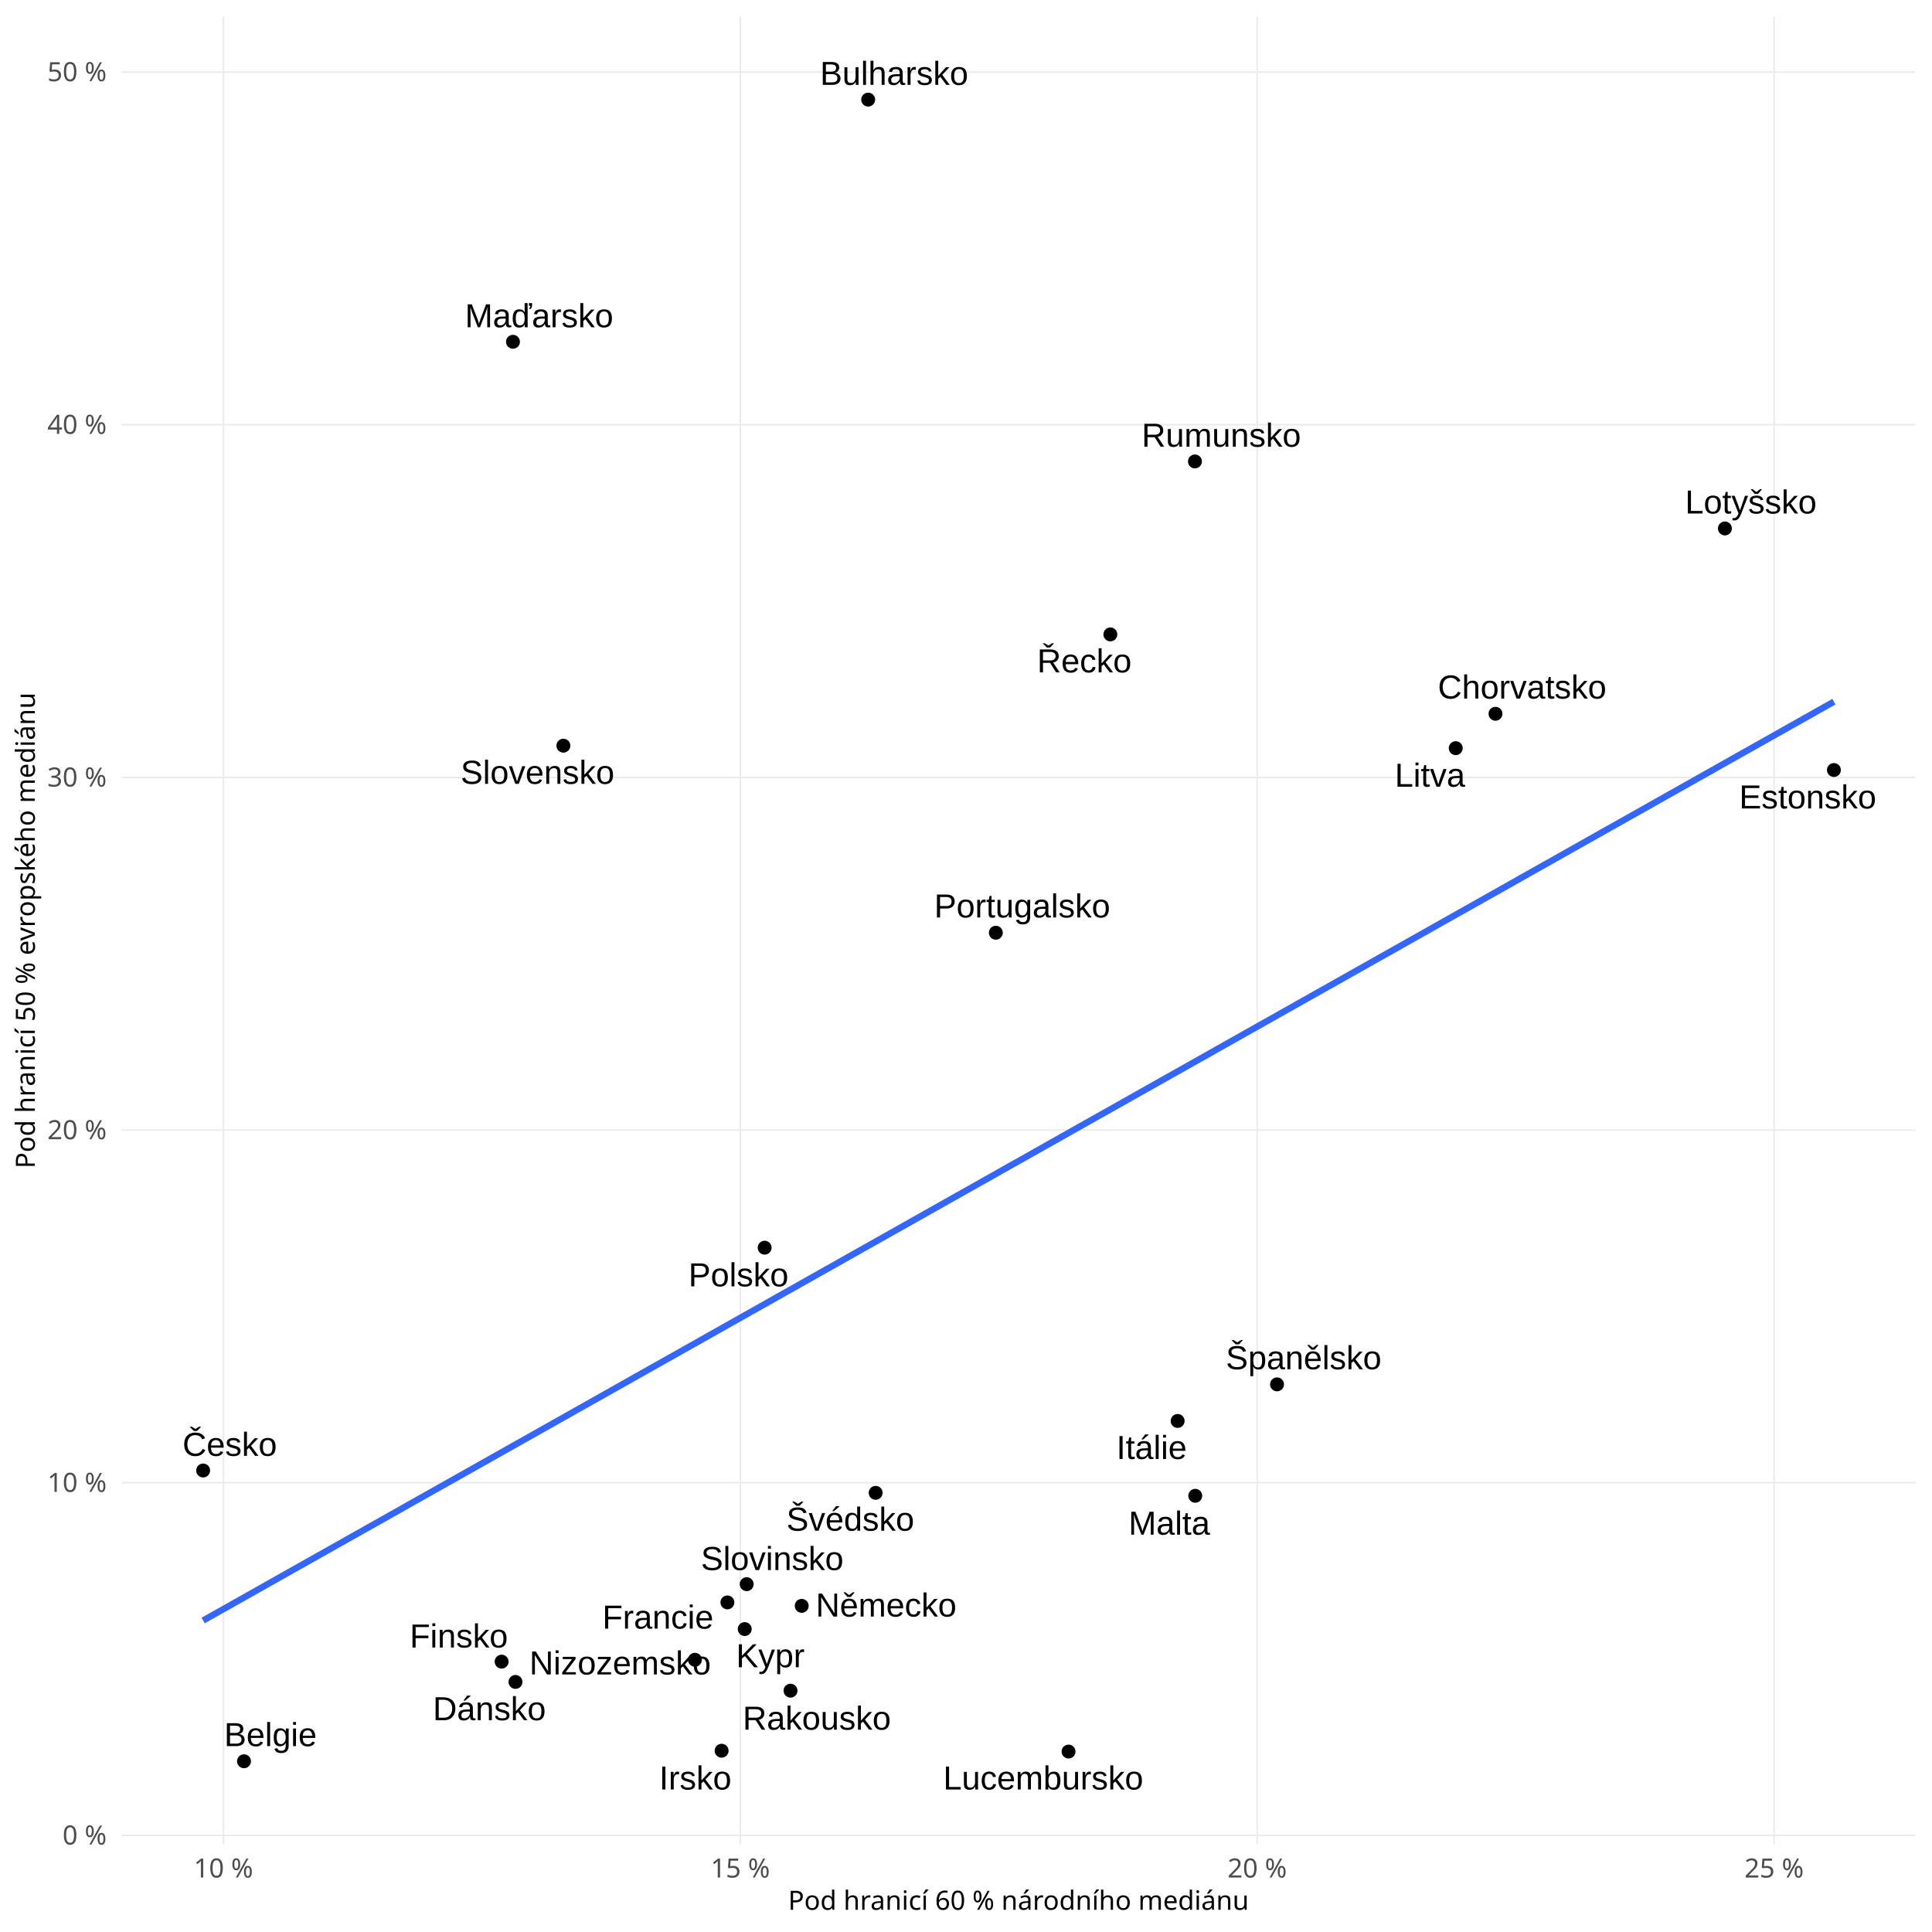
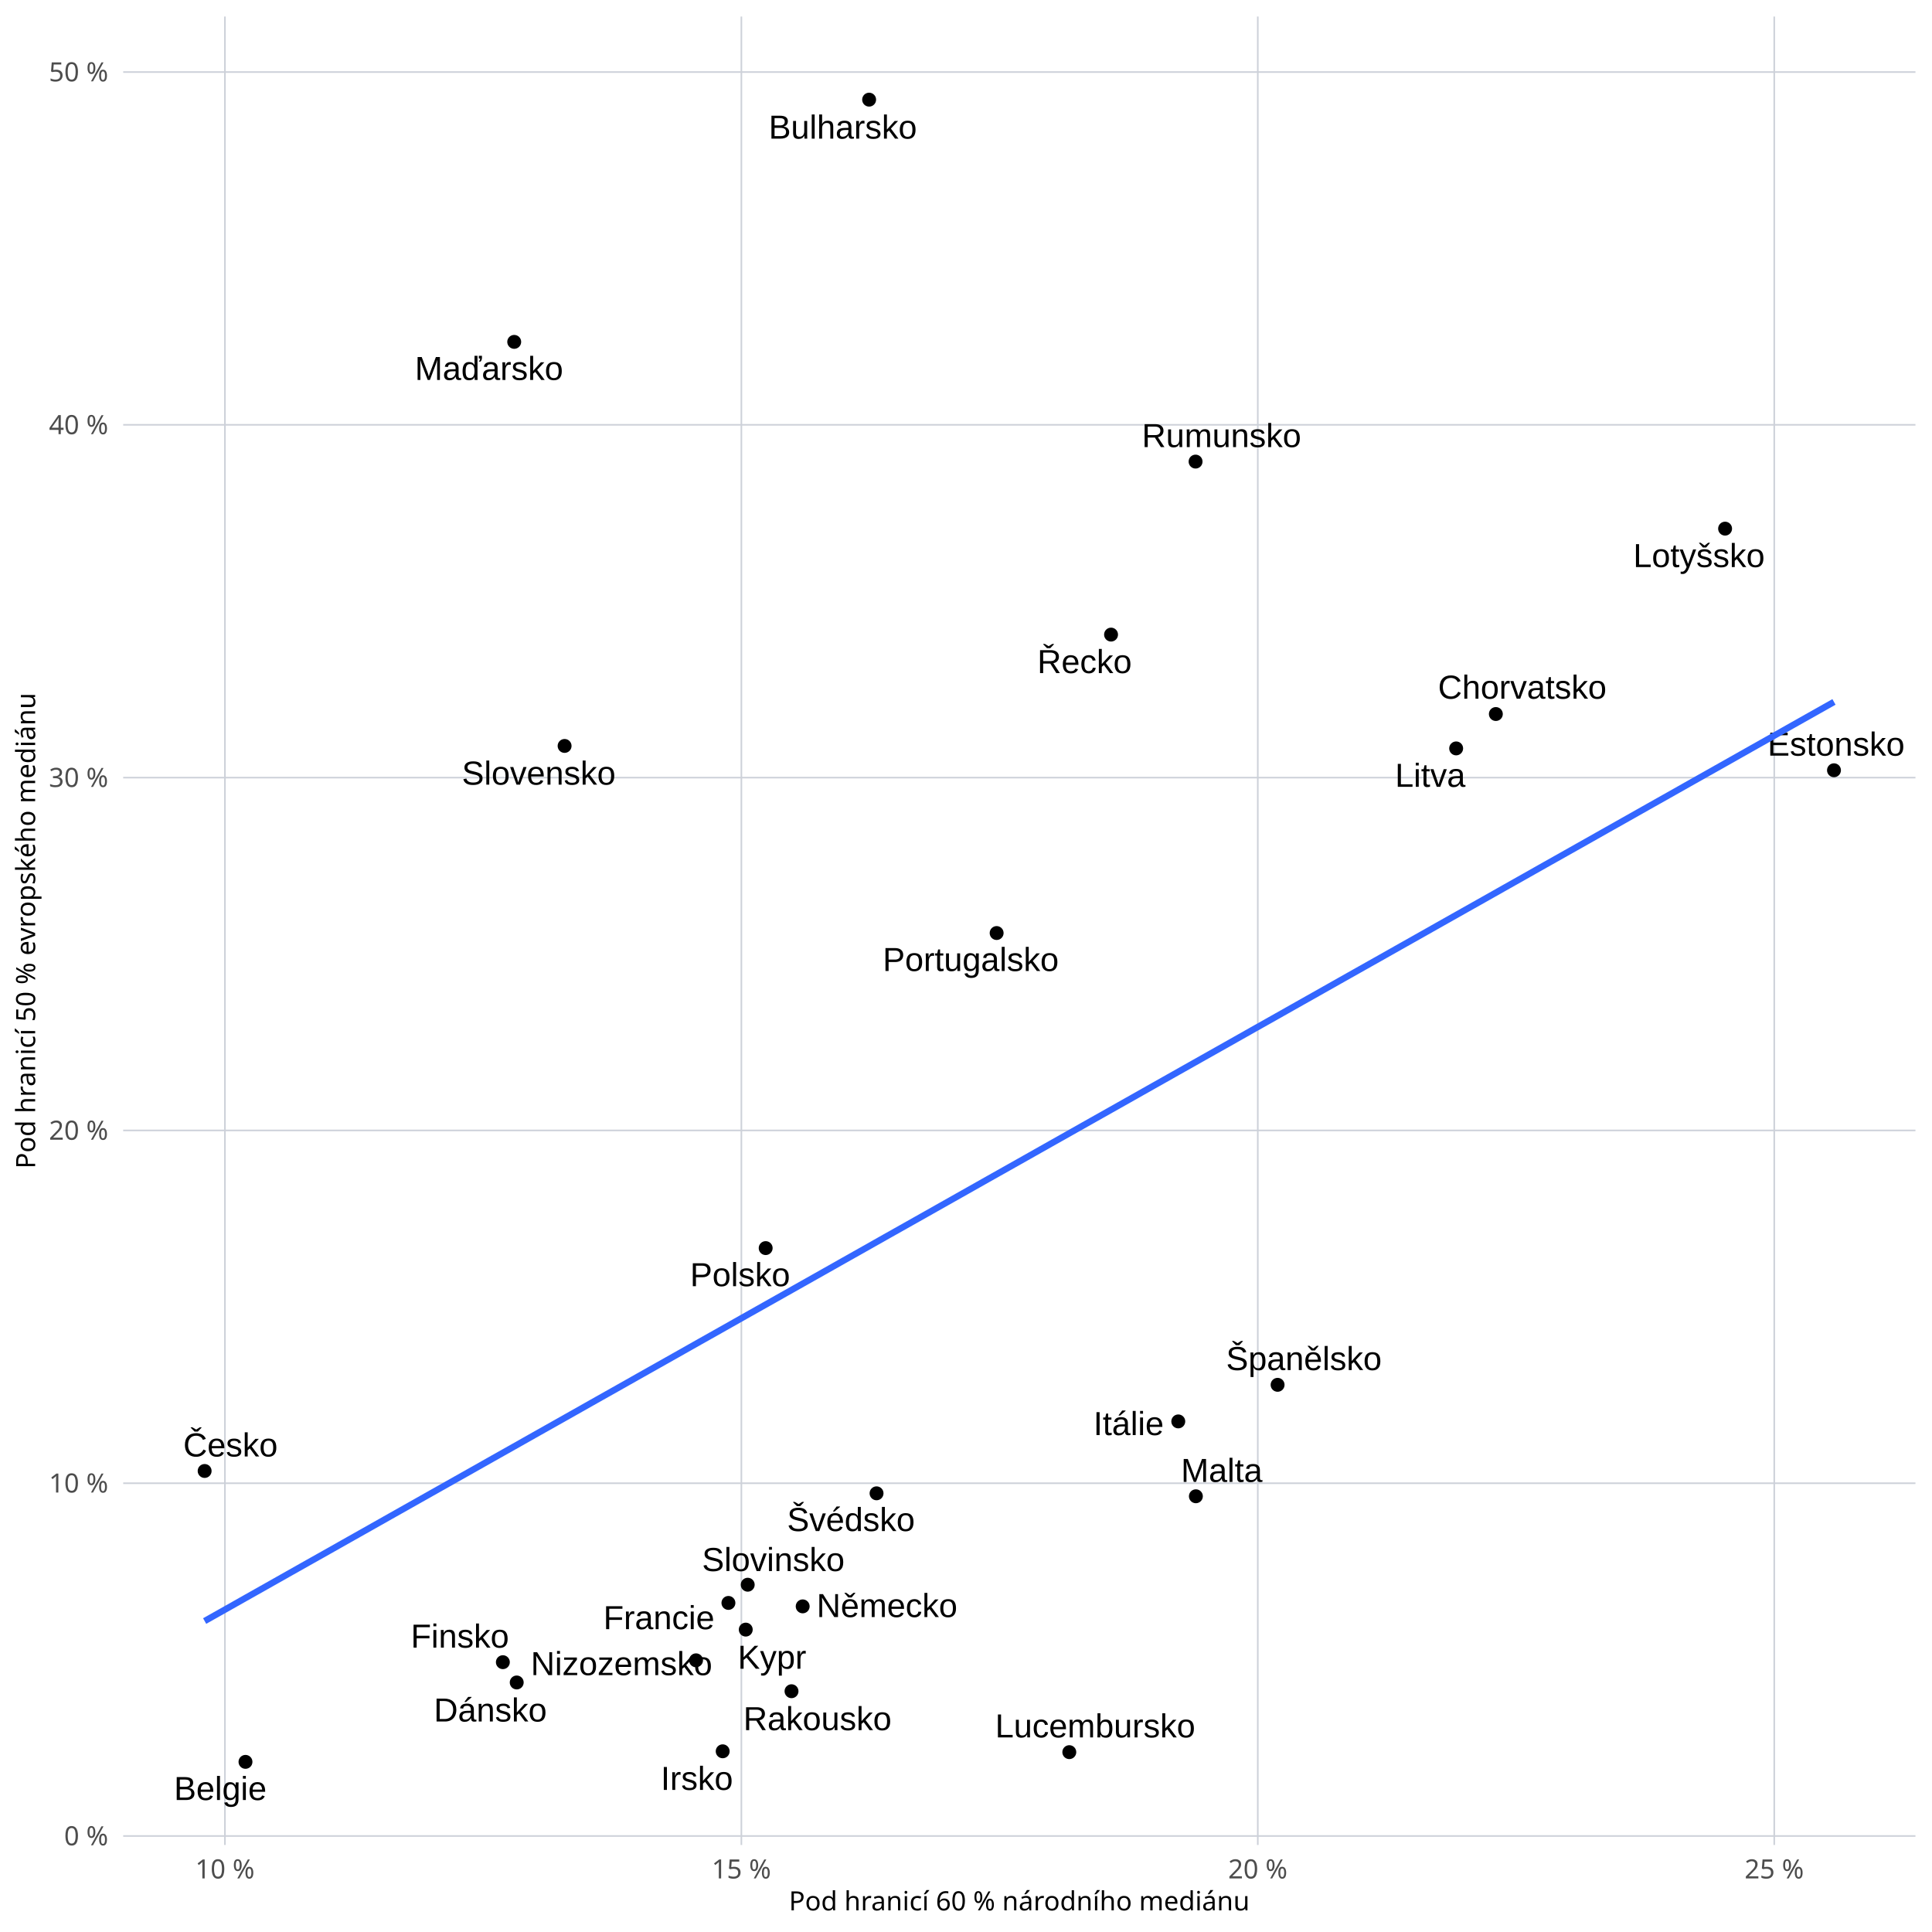
<svg xmlns="http://www.w3.org/2000/svg" class="svglite" width="640.00pt" height="640.00pt" viewBox="0 0 640.00 640.00">
  <defs>
    <style type="text/css">
    .svglite line, .svglite polyline, .svglite polygon, .svglite path, .svglite rect, .svglite circle {
      fill: none;
      stroke: #000000;
      stroke-linecap: round;
      stroke-linejoin: round;
      stroke-miterlimit: 10.00;
    }
    .svglite text {
      white-space: pre;
    }
  </style>
  </defs>
  <rect width="100%" height="100%" style="stroke: none; fill: #FFFFFF;" />
  <defs>
    <clipPath id="cpMC4wMHw2NDAuMDB8MC4wMHw2NDAuMDA=">
      <rect x="0.00" y="0.00" width="640.00" height="640.00" />
    </clipPath>
  </defs>
  <g clip-path="url(#cpMC4wMHw2NDAuMDB8MC4wMHw2NDAuMDA=)">
</g>
  <defs>
-     <clipPath id="cpNDAuMjh8NjM0LjUyfDUuNDh8NjEwLjk3">
-       <rect x="40.28" y="5.48" width="594.24" height="605.49" />
+     <clipPath id="cpNDAuODF8NjM0LjUyfDUuNDh8NjExLjE3">
+       <rect x="40.81" y="5.48" width="593.71" height="605.69" />
    </clipPath>
  </defs>
-   <g clip-path="url(#cpNDAuMjh8NjM0LjUyfDUuNDh8NjEwLjk3)">
-     <polyline points="40.28,608.00 634.52,608.00 " style="stroke-width: 0.53; stroke: #EBEBEB; stroke-linecap: butt;" />
-     <polyline points="40.28,491.17 634.52,491.17 " style="stroke-width: 0.53; stroke: #EBEBEB; stroke-linecap: butt;" />
-     <polyline points="40.28,374.35 634.52,374.35 " style="stroke-width: 0.53; stroke: #EBEBEB; stroke-linecap: butt;" />
-     <polyline points="40.28,257.52 634.52,257.52 " style="stroke-width: 0.53; stroke: #EBEBEB; stroke-linecap: butt;" />
-     <polyline points="40.28,140.69 634.52,140.69 " style="stroke-width: 0.53; stroke: #EBEBEB; stroke-linecap: butt;" />
-     <polyline points="40.28,23.86 634.52,23.86 " style="stroke-width: 0.53; stroke: #EBEBEB; stroke-linecap: butt;" />
-     <polyline points="74.02,610.97 74.02,5.48 " style="stroke-width: 0.53; stroke: #EBEBEB; stroke-linecap: butt;" />
-     <polyline points="245.24,610.97 245.24,5.48 " style="stroke-width: 0.53; stroke: #EBEBEB; stroke-linecap: butt;" />
-     <polyline points="416.47,610.97 416.47,5.48 " style="stroke-width: 0.53; stroke: #EBEBEB; stroke-linecap: butt;" />
-     <polyline points="587.70,610.97 587.70,5.48 " style="stroke-width: 0.53; stroke: #EBEBEB; stroke-linecap: butt;" />
-     <circle cx="287.60" cy="33.00" r="1.95" style="stroke-width: 0.71; fill: #000000;" />
-     <circle cx="169.93" cy="113.22" r="1.95" style="stroke-width: 0.71; fill: #000000;" />
-     <circle cx="186.63" cy="247.02" r="1.95" style="stroke-width: 0.71; fill: #000000;" />
-     <circle cx="367.82" cy="210.15" r="1.95" style="stroke-width: 0.71; fill: #000000;" />
-     <circle cx="395.84" cy="152.86" r="1.95" style="stroke-width: 0.71; fill: #000000;" />
-     <circle cx="495.40" cy="236.45" r="1.95" style="stroke-width: 0.71; fill: #000000;" />
-     <circle cx="571.40" cy="175.06" r="1.95" style="stroke-width: 0.71; fill: #000000;" />
-     <circle cx="482.23" cy="247.84" r="1.95" style="stroke-width: 0.71; fill: #000000;" />
-     <circle cx="329.88" cy="308.98" r="1.95" style="stroke-width: 0.71; fill: #000000;" />
-     <circle cx="607.51" cy="255.08" r="1.95" style="stroke-width: 0.71; fill: #000000;" />
-     <circle cx="253.30" cy="413.31" r="1.95" style="stroke-width: 0.71; fill: #000000;" />
-     <circle cx="67.29" cy="487.12" r="1.95" style="stroke-width: 0.71; fill: #000000;" />
-     <circle cx="395.94" cy="495.50" r="1.95" style="stroke-width: 0.71; fill: #000000;" />
-     <circle cx="246.70" cy="539.65" r="1.95" style="stroke-width: 0.71; fill: #000000;" />
-     <circle cx="423.03" cy="458.59" r="1.95" style="stroke-width: 0.71; fill: #000000;" />
-     <circle cx="247.35" cy="524.78" r="1.95" style="stroke-width: 0.71; fill: #000000;" />
-     <circle cx="390.11" cy="470.71" r="1.95" style="stroke-width: 0.71; fill: #000000;" />
-     <circle cx="240.96" cy="530.82" r="1.95" style="stroke-width: 0.71; fill: #000000;" />
-     <circle cx="265.58" cy="531.96" r="1.95" style="stroke-width: 0.71; fill: #000000;" />
-     <circle cx="290.07" cy="494.52" r="1.95" style="stroke-width: 0.71; fill: #000000;" />
-     <circle cx="170.76" cy="557.16" r="1.95" style="stroke-width: 0.71; fill: #000000;" />
-     <circle cx="80.83" cy="583.44" r="1.95" style="stroke-width: 0.71; fill: #000000;" />
-     <circle cx="230.21" cy="549.82" r="1.95" style="stroke-width: 0.71; fill: #000000;" />
-     <circle cx="166.17" cy="550.44" r="1.95" style="stroke-width: 0.71; fill: #000000;" />
-     <circle cx="239.05" cy="579.95" r="1.95" style="stroke-width: 0.71; fill: #000000;" />
-     <circle cx="261.87" cy="560.06" r="1.95" style="stroke-width: 0.71; fill: #000000;" />
-     <circle cx="353.97" cy="580.23" r="1.95" style="stroke-width: 0.71; fill: #000000;" />
-     <text x="296.20" y="28.12" text-anchor="middle" style="font-size: 11.04px; font-family: &quot;Arial&quot;;" textLength="49.05px" lengthAdjust="spacingAndGlyphs">Bulharsko</text>
-     <text x="178.60" y="108.41" text-anchor="middle" style="font-size: 11.04px; font-family: &quot;Arial&quot;;" textLength="49.57px" lengthAdjust="spacingAndGlyphs">Maďarsko</text>
-     <text x="178.05" y="259.66" text-anchor="middle" style="font-size: 11.04px; font-family: &quot;Arial&quot;;" textLength="50.89px" lengthAdjust="spacingAndGlyphs">Slovensko</text>
-     <text x="359.21" y="222.74" text-anchor="middle" style="font-size: 11.04px; font-family: &quot;Arial&quot;;" textLength="31.26px" lengthAdjust="spacingAndGlyphs">Řecko</text>
-     <text x="404.57" y="147.98" text-anchor="middle" style="font-size: 11.04px; font-family: &quot;Arial&quot;;" textLength="52.72px" lengthAdjust="spacingAndGlyphs">Rumunsko</text>
-     <text x="504.22" y="231.41" text-anchor="middle" style="font-size: 11.04px; font-family: &quot;Arial&quot;;" textLength="55.79px" lengthAdjust="spacingAndGlyphs">Chorvatsko</text>
-     <text x="580.00" y="170.10" text-anchor="middle" style="font-size: 11.04px; font-family: &quot;Arial&quot;;" textLength="43.53px" lengthAdjust="spacingAndGlyphs">Lotyšsko</text>
-     <text x="473.70" y="260.60" text-anchor="middle" style="font-size: 11.04px; font-family: &quot;Arial&quot;;" textLength="23.30px" lengthAdjust="spacingAndGlyphs">Litva</text>
-     <text x="338.62" y="303.92" text-anchor="middle" style="font-size: 11.04px; font-family: &quot;Arial&quot;;" textLength="58.25px" lengthAdjust="spacingAndGlyphs">Portugalsko</text>
-     <text x="598.84" y="267.81" text-anchor="middle" style="font-size: 11.04px; font-family: &quot;Arial&quot;;" textLength="45.37px" lengthAdjust="spacingAndGlyphs">Estonsko</text>
-     <text x="244.63" y="426.12" text-anchor="middle" style="font-size: 11.04px; font-family: &quot;Arial&quot;;" textLength="33.11px" lengthAdjust="spacingAndGlyphs">Polsko</text>
-     <text x="76.10" y="482.27" text-anchor="middle" style="font-size: 11.04px; font-family: &quot;Arial&quot;;" textLength="31.26px" lengthAdjust="spacingAndGlyphs">Česko</text>
-     <text x="387.34" y="508.38" text-anchor="middle" style="font-size: 11.04px; font-family: &quot;Arial&quot;;" textLength="26.97px" lengthAdjust="spacingAndGlyphs">Malta</text>
-     <text x="255.19" y="552.29" text-anchor="middle" style="font-size: 11.04px; font-family: &quot;Arial&quot;;" textLength="22.68px" lengthAdjust="spacingAndGlyphs">Kypr</text>
-     <text x="431.85" y="453.58" text-anchor="middle" style="font-size: 11.04px; font-family: &quot;Arial&quot;;" textLength="51.51px" lengthAdjust="spacingAndGlyphs">Španělsko</text>
-     <text x="255.81" y="520.10" text-anchor="middle" style="font-size: 11.04px; font-family: &quot;Arial&quot;;" textLength="47.20px" lengthAdjust="spacingAndGlyphs">Slovinsko</text>
-     <text x="381.49" y="483.31" text-anchor="middle" style="font-size: 11.04px; font-family: &quot;Arial&quot;;" textLength="23.30px" lengthAdjust="spacingAndGlyphs">Itálie</text>
-     <text x="217.95" y="539.50" text-anchor="middle" style="font-size: 11.04px; font-family: &quot;Arial&quot;;" textLength="36.78px" lengthAdjust="spacingAndGlyphs">Francie</text>
-     <text x="293.54" y="535.51" text-anchor="middle" style="font-size: 11.04px; font-family: &quot;Arial&quot;;" textLength="46.58px" lengthAdjust="spacingAndGlyphs">Německo</text>
-     <text x="281.68" y="507.06" text-anchor="middle" style="font-size: 11.04px; font-family: &quot;Arial&quot;;" textLength="42.31px" lengthAdjust="spacingAndGlyphs">Švédsko</text>
-     <text x="162.11" y="569.84" text-anchor="middle" style="font-size: 11.04px; font-family: &quot;Arial&quot;;" textLength="37.40px" lengthAdjust="spacingAndGlyphs">Dánsko</text>
-     <text x="89.60" y="578.43" text-anchor="middle" style="font-size: 11.04px; font-family: &quot;Arial&quot;;" textLength="30.66px" lengthAdjust="spacingAndGlyphs">Belgie</text>
-     <text x="205.43" y="554.69" text-anchor="middle" style="font-size: 11.04px; font-family: &quot;Arial&quot;;" textLength="60.06px" lengthAdjust="spacingAndGlyphs">Nizozemsko</text>
-     <text x="152.00" y="545.75" text-anchor="middle" style="font-size: 11.04px; font-family: &quot;Arial&quot;;" textLength="32.49px" lengthAdjust="spacingAndGlyphs">Finsko</text>
-     <text x="230.34" y="592.80" text-anchor="middle" style="font-size: 11.04px; font-family: &quot;Arial&quot;;" textLength="23.90px" lengthAdjust="spacingAndGlyphs">Irsko</text>
-     <text x="270.58" y="572.98" text-anchor="middle" style="font-size: 11.04px; font-family: &quot;Arial&quot;;" textLength="49.05px" lengthAdjust="spacingAndGlyphs">Rakousko</text>
-     <text x="345.59" y="592.80" text-anchor="middle" style="font-size: 11.04px; font-family: &quot;Arial&quot;;" textLength="66.21px" lengthAdjust="spacingAndGlyphs">Lucembursko</text>
-     <polyline points="67.29,536.81 74.13,532.96 80.97,529.11 87.81,525.25 94.64,521.40 101.48,517.55 108.32,513.70 115.16,509.84 122.00,505.99 128.84,502.14 135.67,498.28 142.51,494.43 149.35,490.58 156.19,486.73 163.03,482.87 169.86,479.02 176.70,475.17 183.54,471.32 190.38,467.46 197.22,463.61 204.06,459.76 210.89,455.90 217.73,452.05 224.57,448.20 231.41,444.35 238.25,440.49 245.08,436.64 251.92,432.79 258.76,428.93 265.60,425.08 272.44,421.23 279.28,417.38 286.11,413.52 292.95,409.67 299.79,405.82 306.63,401.96 313.47,398.11 320.30,394.26 327.14,390.41 333.98,386.55 340.82,382.70 347.66,378.85 354.50,374.99 361.33,371.14 368.17,367.29 375.01,363.44 381.85,359.58 388.69,355.73 395.53,351.88 402.36,348.03 409.20,344.17 416.04,340.32 422.88,336.47 429.72,332.61 436.55,328.76 443.39,324.91 450.23,321.06 457.07,317.20 463.91,313.35 470.75,309.50 477.58,305.64 484.42,301.79 491.26,297.94 498.10,294.09 504.94,290.23 511.77,286.38 518.61,282.53 525.45,278.67 532.29,274.82 539.13,270.97 545.97,267.12 552.80,263.26 559.64,259.41 566.48,255.56 573.32,251.70 580.16,247.85 587.00,244.00 593.83,240.15 600.67,236.29 607.51,232.44 " style="stroke-width: 2.13; stroke: #3366FF; stroke-linecap: butt;" />
+   <g clip-path="url(#cpNDAuODF8NjM0LjUyfDUuNDh8NjExLjE3)">
+     <polyline points="40.81,608.20 634.52,608.20 " style="stroke-width: 0.53; stroke: #CDD1D9; stroke-linecap: butt;" />
+     <polyline points="40.81,491.34 634.52,491.34 " style="stroke-width: 0.53; stroke: #CDD1D9; stroke-linecap: butt;" />
+     <polyline points="40.81,374.47 634.52,374.47 " style="stroke-width: 0.53; stroke: #CDD1D9; stroke-linecap: butt;" />
+     <polyline points="40.81,257.60 634.52,257.60 " style="stroke-width: 0.53; stroke: #CDD1D9; stroke-linecap: butt;" />
+     <polyline points="40.81,140.73 634.52,140.73 " style="stroke-width: 0.53; stroke: #CDD1D9; stroke-linecap: butt;" />
+     <polyline points="40.81,23.87 634.52,23.87 " style="stroke-width: 0.53; stroke: #CDD1D9; stroke-linecap: butt;" />
+     <polyline points="74.51,611.17 74.51,5.48 " style="stroke-width: 0.53; stroke: #CDD1D9; stroke-linecap: butt;" />
+     <polyline points="245.59,611.17 245.59,5.48 " style="stroke-width: 0.53; stroke: #CDD1D9; stroke-linecap: butt;" />
+     <polyline points="416.66,611.17 416.66,5.48 " style="stroke-width: 0.53; stroke: #CDD1D9; stroke-linecap: butt;" />
+     <polyline points="587.74,611.17 587.74,5.48 " style="stroke-width: 0.53; stroke: #CDD1D9; stroke-linecap: butt;" />
+     <circle cx="287.91" cy="33.01" r="1.95" style="stroke-width: 0.71; fill: #000000;" />
+     <circle cx="170.34" cy="113.25" r="1.95" style="stroke-width: 0.71; fill: #000000;" />
+     <circle cx="187.03" cy="247.10" r="1.95" style="stroke-width: 0.71; fill: #000000;" />
+     <circle cx="368.05" cy="210.22" r="1.95" style="stroke-width: 0.71; fill: #000000;" />
+     <circle cx="396.05" cy="152.91" r="1.95" style="stroke-width: 0.71; fill: #000000;" />
+     <circle cx="495.52" cy="236.53" r="1.95" style="stroke-width: 0.71; fill: #000000;" />
+     <circle cx="571.46" cy="175.12" r="1.95" style="stroke-width: 0.71; fill: #000000;" />
+     <circle cx="482.37" cy="247.92" r="1.95" style="stroke-width: 0.71; fill: #000000;" />
+     <circle cx="330.15" cy="309.08" r="1.95" style="stroke-width: 0.71; fill: #000000;" />
+     <circle cx="607.53" cy="255.16" r="1.95" style="stroke-width: 0.71; fill: #000000;" />
+     <circle cx="253.64" cy="413.45" r="1.95" style="stroke-width: 0.71; fill: #000000;" />
+     <circle cx="67.79" cy="487.28" r="1.95" style="stroke-width: 0.71; fill: #000000;" />
+     <circle cx="396.15" cy="495.66" r="1.95" style="stroke-width: 0.71; fill: #000000;" />
+     <circle cx="247.04" cy="539.83" r="1.95" style="stroke-width: 0.71; fill: #000000;" />
+     <circle cx="423.22" cy="458.74" r="1.95" style="stroke-width: 0.71; fill: #000000;" />
+     <circle cx="247.69" cy="524.96" r="1.95" style="stroke-width: 0.71; fill: #000000;" />
+     <circle cx="390.32" cy="470.86" r="1.95" style="stroke-width: 0.71; fill: #000000;" />
+     <circle cx="241.30" cy="530.99" r="1.95" style="stroke-width: 0.71; fill: #000000;" />
+     <circle cx="265.90" cy="532.13" r="1.95" style="stroke-width: 0.71; fill: #000000;" />
+     <circle cx="290.37" cy="494.68" r="1.95" style="stroke-width: 0.71; fill: #000000;" />
+     <circle cx="171.17" cy="557.34" r="1.95" style="stroke-width: 0.71; fill: #000000;" />
+     <circle cx="81.32" cy="583.64" r="1.95" style="stroke-width: 0.71; fill: #000000;" />
+     <circle cx="230.57" cy="550.00" r="1.95" style="stroke-width: 0.71; fill: #000000;" />
+     <circle cx="166.58" cy="550.62" r="1.95" style="stroke-width: 0.71; fill: #000000;" />
+     <circle cx="239.40" cy="580.14" r="1.95" style="stroke-width: 0.71; fill: #000000;" />
+     <circle cx="262.20" cy="560.24" r="1.95" style="stroke-width: 0.71; fill: #000000;" />
+     <circle cx="354.22" cy="580.42" r="1.95" style="stroke-width: 0.71; fill: #000000;" />
+     <text x="279.19" y="45.92" text-anchor="middle" style="font-size: 11.04px; font-family: &quot;Arial&quot;;" textLength="49.05px" lengthAdjust="spacingAndGlyphs">Bulharsko</text>
+     <text x="161.99" y="125.86" text-anchor="middle" style="font-size: 11.04px; font-family: &quot;Arial&quot;;" textLength="49.57px" lengthAdjust="spacingAndGlyphs">Maďarsko</text>
+     <text x="178.46" y="259.93" text-anchor="middle" style="font-size: 11.04px; font-family: &quot;Arial&quot;;" textLength="50.89px" lengthAdjust="spacingAndGlyphs">Slovensko</text>
+     <text x="359.27" y="222.97" text-anchor="middle" style="font-size: 11.04px; font-family: &quot;Arial&quot;;" textLength="31.26px" lengthAdjust="spacingAndGlyphs">Řecko</text>
+     <text x="404.65" y="148.10" text-anchor="middle" style="font-size: 11.04px; font-family: &quot;Arial&quot;;" textLength="52.72px" lengthAdjust="spacingAndGlyphs">Rumunsko</text>
+     <text x="504.27" y="231.45" text-anchor="middle" style="font-size: 11.04px; font-family: &quot;Arial&quot;;" textLength="55.79px" lengthAdjust="spacingAndGlyphs">Chorvatsko</text>
+     <text x="562.81" y="187.85" text-anchor="middle" style="font-size: 11.04px; font-family: &quot;Arial&quot;;" textLength="43.53px" lengthAdjust="spacingAndGlyphs">Lotyšsko</text>
+     <text x="473.79" y="260.65" text-anchor="middle" style="font-size: 11.04px; font-family: &quot;Arial&quot;;" textLength="23.30px" lengthAdjust="spacingAndGlyphs">Litva</text>
+     <text x="321.57" y="321.66" text-anchor="middle" style="font-size: 11.04px; font-family: &quot;Arial&quot;;" textLength="58.25px" lengthAdjust="spacingAndGlyphs">Portugalsko</text>
+     <text x="608.23" y="250.32" text-anchor="middle" style="font-size: 11.04px; font-family: &quot;Arial&quot;;" textLength="45.37px" lengthAdjust="spacingAndGlyphs">Estonsko</text>
+     <text x="245.17" y="426.06" text-anchor="middle" style="font-size: 11.04px; font-family: &quot;Arial&quot;;" textLength="33.11px" lengthAdjust="spacingAndGlyphs">Polsko</text>
+     <text x="76.34" y="482.48" text-anchor="middle" style="font-size: 11.04px; font-family: &quot;Arial&quot;;" textLength="31.26px" lengthAdjust="spacingAndGlyphs">Česko</text>
+     <text x="404.71" y="490.91" text-anchor="middle" style="font-size: 11.04px; font-family: &quot;Arial&quot;;" textLength="26.97px" lengthAdjust="spacingAndGlyphs">Malta</text>
+     <text x="255.74" y="552.78" text-anchor="middle" style="font-size: 11.04px; font-family: &quot;Arial&quot;;" textLength="22.68px" lengthAdjust="spacingAndGlyphs">Kypr</text>
+     <text x="431.93" y="453.86" text-anchor="middle" style="font-size: 11.04px; font-family: &quot;Arial&quot;;" textLength="51.51px" lengthAdjust="spacingAndGlyphs">Španělsko</text>
+     <text x="256.16" y="520.44" text-anchor="middle" style="font-size: 11.04px; font-family: &quot;Arial&quot;;" textLength="47.20px" lengthAdjust="spacingAndGlyphs">Slovinsko</text>
+     <text x="373.87" y="475.39" text-anchor="middle" style="font-size: 11.04px; font-family: &quot;Arial&quot;;" textLength="23.30px" lengthAdjust="spacingAndGlyphs">Itálie</text>
+     <text x="218.28" y="539.69" text-anchor="middle" style="font-size: 11.04px; font-family: &quot;Arial&quot;;" textLength="36.78px" lengthAdjust="spacingAndGlyphs">Francie</text>
+     <text x="293.83" y="535.67" text-anchor="middle" style="font-size: 11.04px; font-family: &quot;Arial&quot;;" textLength="46.58px" lengthAdjust="spacingAndGlyphs">Německo</text>
+     <text x="281.89" y="507.18" text-anchor="middle" style="font-size: 11.04px; font-family: &quot;Arial&quot;;" textLength="42.31px" lengthAdjust="spacingAndGlyphs">Švédsko</text>
+     <text x="162.43" y="570.27" text-anchor="middle" style="font-size: 11.04px; font-family: &quot;Arial&quot;;" textLength="37.40px" lengthAdjust="spacingAndGlyphs">Dánsko</text>
+     <text x="72.98" y="596.28" text-anchor="middle" style="font-size: 11.04px; font-family: &quot;Arial&quot;;" textLength="30.66px" lengthAdjust="spacingAndGlyphs">Belgie</text>
+     <text x="205.88" y="554.91" text-anchor="middle" style="font-size: 11.04px; font-family: &quot;Arial&quot;;" textLength="60.06px" lengthAdjust="spacingAndGlyphs">Nizozemsko</text>
+     <text x="152.35" y="545.80" text-anchor="middle" style="font-size: 11.04px; font-family: &quot;Arial&quot;;" textLength="32.49px" lengthAdjust="spacingAndGlyphs">Finsko</text>
+     <text x="230.84" y="592.92" text-anchor="middle" style="font-size: 11.04px; font-family: &quot;Arial&quot;;" textLength="23.90px" lengthAdjust="spacingAndGlyphs">Irsko</text>
+     <text x="270.79" y="573.14" text-anchor="middle" style="font-size: 11.04px; font-family: &quot;Arial&quot;;" textLength="49.05px" lengthAdjust="spacingAndGlyphs">Rakousko</text>
+     <text x="362.81" y="575.54" text-anchor="middle" style="font-size: 11.04px; font-family: &quot;Arial&quot;;" textLength="66.21px" lengthAdjust="spacingAndGlyphs">Lucembursko</text>
+     <polyline points="67.79,536.99 74.63,533.14 81.46,529.28 88.29,525.43 95.12,521.57 101.95,517.72 108.79,513.87 115.62,510.01 122.45,506.16 129.28,502.30 136.11,498.45 142.95,494.59 149.78,490.74 156.61,486.89 163.44,483.03 170.28,479.18 177.11,475.32 183.94,471.47 190.77,467.62 197.60,463.76 204.44,459.91 211.27,456.05 218.10,452.20 224.93,448.35 231.76,444.49 238.60,440.64 245.43,436.78 252.26,432.93 259.09,429.08 265.93,425.22 272.76,421.37 279.59,417.51 286.42,413.66 293.25,409.80 300.09,405.95 306.92,402.10 313.75,398.24 320.58,394.39 327.41,390.53 334.25,386.68 341.08,382.83 347.91,378.97 354.74,375.12 361.58,371.26 368.41,367.41 375.24,363.56 382.07,359.70 388.90,355.85 395.74,351.99 402.57,348.14 409.40,344.29 416.23,340.43 423.07,336.58 429.90,332.72 436.73,328.87 443.56,325.01 450.39,321.16 457.23,317.31 464.06,313.45 470.89,309.60 477.72,305.74 484.55,301.89 491.39,298.04 498.22,294.18 505.05,290.33 511.88,286.47 518.72,282.62 525.55,278.77 532.38,274.91 539.21,271.06 546.04,267.20 552.88,263.35 559.71,259.49 566.54,255.64 573.37,251.79 580.20,247.93 587.04,244.08 593.87,240.22 600.70,236.37 607.53,232.52 " style="stroke-width: 2.13; stroke: #3366FF; stroke-linecap: butt;" />
  </g>
  <g clip-path="url(#cpMC4wMHw2NDAuMDB8MC4wMHw2NDAuMDA=)">
-     <text x="35.35" y="611.03" text-anchor="end" style="font-size: 8.80px;fill: #4D4D4D; font-family: &quot;Fira Sans&quot;;" textLength="14.51px" lengthAdjust="spacingAndGlyphs">0 %</text>
-     <text x="35.35" y="494.20" text-anchor="end" style="font-size: 8.80px;fill: #4D4D4D; font-family: &quot;Fira Sans&quot;;" textLength="18.32px" lengthAdjust="spacingAndGlyphs">10 %</text>
-     <text x="35.35" y="377.38" text-anchor="end" style="font-size: 8.80px;fill: #4D4D4D; font-family: &quot;Fira Sans&quot;;" textLength="18.86px" lengthAdjust="spacingAndGlyphs">20 %</text>
-     <text x="35.35" y="260.55" text-anchor="end" style="font-size: 8.80px;fill: #4D4D4D; font-family: &quot;Fira Sans&quot;;" textLength="18.90px" lengthAdjust="spacingAndGlyphs">30 %</text>
-     <text x="35.35" y="143.72" text-anchor="end" style="font-size: 8.80px;fill: #4D4D4D; font-family: &quot;Fira Sans&quot;;" textLength="19.19px" lengthAdjust="spacingAndGlyphs">40 %</text>
-     <text x="35.35" y="26.89" text-anchor="end" style="font-size: 8.80px;fill: #4D4D4D; font-family: &quot;Fira Sans&quot;;" textLength="18.91px" lengthAdjust="spacingAndGlyphs">50 %</text>
-     <text x="74.02" y="621.96" text-anchor="middle" style="font-size: 8.80px;fill: #4D4D4D; font-family: &quot;Fira Sans&quot;;" textLength="18.32px" lengthAdjust="spacingAndGlyphs">10 %</text>
-     <text x="245.24" y="621.96" text-anchor="middle" style="font-size: 8.80px;fill: #4D4D4D; font-family: &quot;Fira Sans&quot;;" textLength="17.81px" lengthAdjust="spacingAndGlyphs">15 %</text>
-     <text x="416.47" y="621.96" text-anchor="middle" style="font-size: 8.80px;fill: #4D4D4D; font-family: &quot;Fira Sans&quot;;" textLength="18.86px" lengthAdjust="spacingAndGlyphs">20 %</text>
-     <text x="587.70" y="621.96" text-anchor="middle" style="font-size: 8.80px;fill: #4D4D4D; font-family: &quot;Fira Sans&quot;;" textLength="18.36px" lengthAdjust="spacingAndGlyphs">25 %</text>
-     <text x="337.40" y="632.64" text-anchor="middle" style="font-size: 8.80px; font-family: &quot;Fira Sans&quot;;" textLength="148.54px" lengthAdjust="spacingAndGlyphs">Pod hranicí 60 % národního mediánu</text>
-     <text transform="translate(11.54,308.22) rotate(-90)" text-anchor="middle" style="font-size: 8.80px; font-family: &quot;Fira Sans&quot;;" textLength="153.17px" lengthAdjust="spacingAndGlyphs">Pod hranicí 50 % evropského mediánu</text>
+     <text x="35.87" y="611.28" text-anchor="end" style="font-size: 8.80px;fill: #4D4D4D; font-family: &quot;Haffer&quot;;" textLength="14.41px" lengthAdjust="spacingAndGlyphs">0 %</text>
+     <text x="35.87" y="494.42" text-anchor="end" style="font-size: 8.80px;fill: #4D4D4D; font-family: &quot;Haffer&quot;;" textLength="17.61px" lengthAdjust="spacingAndGlyphs">10 %</text>
+     <text x="35.87" y="377.55" text-anchor="end" style="font-size: 8.80px;fill: #4D4D4D; font-family: &quot;Haffer&quot;;" textLength="19.32px" lengthAdjust="spacingAndGlyphs">20 %</text>
+     <text x="35.87" y="260.68" text-anchor="end" style="font-size: 8.80px;fill: #4D4D4D; font-family: &quot;Haffer&quot;;" textLength="19.42px" lengthAdjust="spacingAndGlyphs">30 %</text>
+     <text x="35.87" y="143.82" text-anchor="end" style="font-size: 8.80px;fill: #4D4D4D; font-family: &quot;Haffer&quot;;" textLength="19.81px" lengthAdjust="spacingAndGlyphs">40 %</text>
+     <text x="35.87" y="26.95" text-anchor="end" style="font-size: 8.80px;fill: #4D4D4D; font-family: &quot;Haffer&quot;;" textLength="19.40px" lengthAdjust="spacingAndGlyphs">50 %</text>
+     <text x="74.51" y="622.26" text-anchor="middle" style="font-size: 8.80px;fill: #4D4D4D; font-family: &quot;Haffer&quot;;" textLength="17.61px" lengthAdjust="spacingAndGlyphs">10 %</text>
+     <text x="245.59" y="622.26" text-anchor="middle" style="font-size: 8.80px;fill: #4D4D4D; font-family: &quot;Haffer&quot;;" textLength="17.08px" lengthAdjust="spacingAndGlyphs">15 %</text>
+     <text x="416.66" y="622.26" text-anchor="middle" style="font-size: 8.80px;fill: #4D4D4D; font-family: &quot;Haffer&quot;;" textLength="19.32px" lengthAdjust="spacingAndGlyphs">20 %</text>
+     <text x="587.74" y="622.26" text-anchor="middle" style="font-size: 8.80px;fill: #4D4D4D; font-family: &quot;Haffer&quot;;" textLength="18.79px" lengthAdjust="spacingAndGlyphs">25 %</text>
+     <text x="337.66" y="632.84" text-anchor="middle" style="font-size: 8.80px; font-family: &quot;Haffer&quot;;" textLength="148.25px" lengthAdjust="spacingAndGlyphs">Pod hranicí 60 % národního mediánu</text>
+     <text transform="translate(11.64,308.32) rotate(-90)" text-anchor="middle" style="font-size: 8.80px; font-family: &quot;Haffer&quot;;" textLength="152.95px" lengthAdjust="spacingAndGlyphs">Pod hranicí 50 % evropského mediánu</text>
  </g>
</svg>
